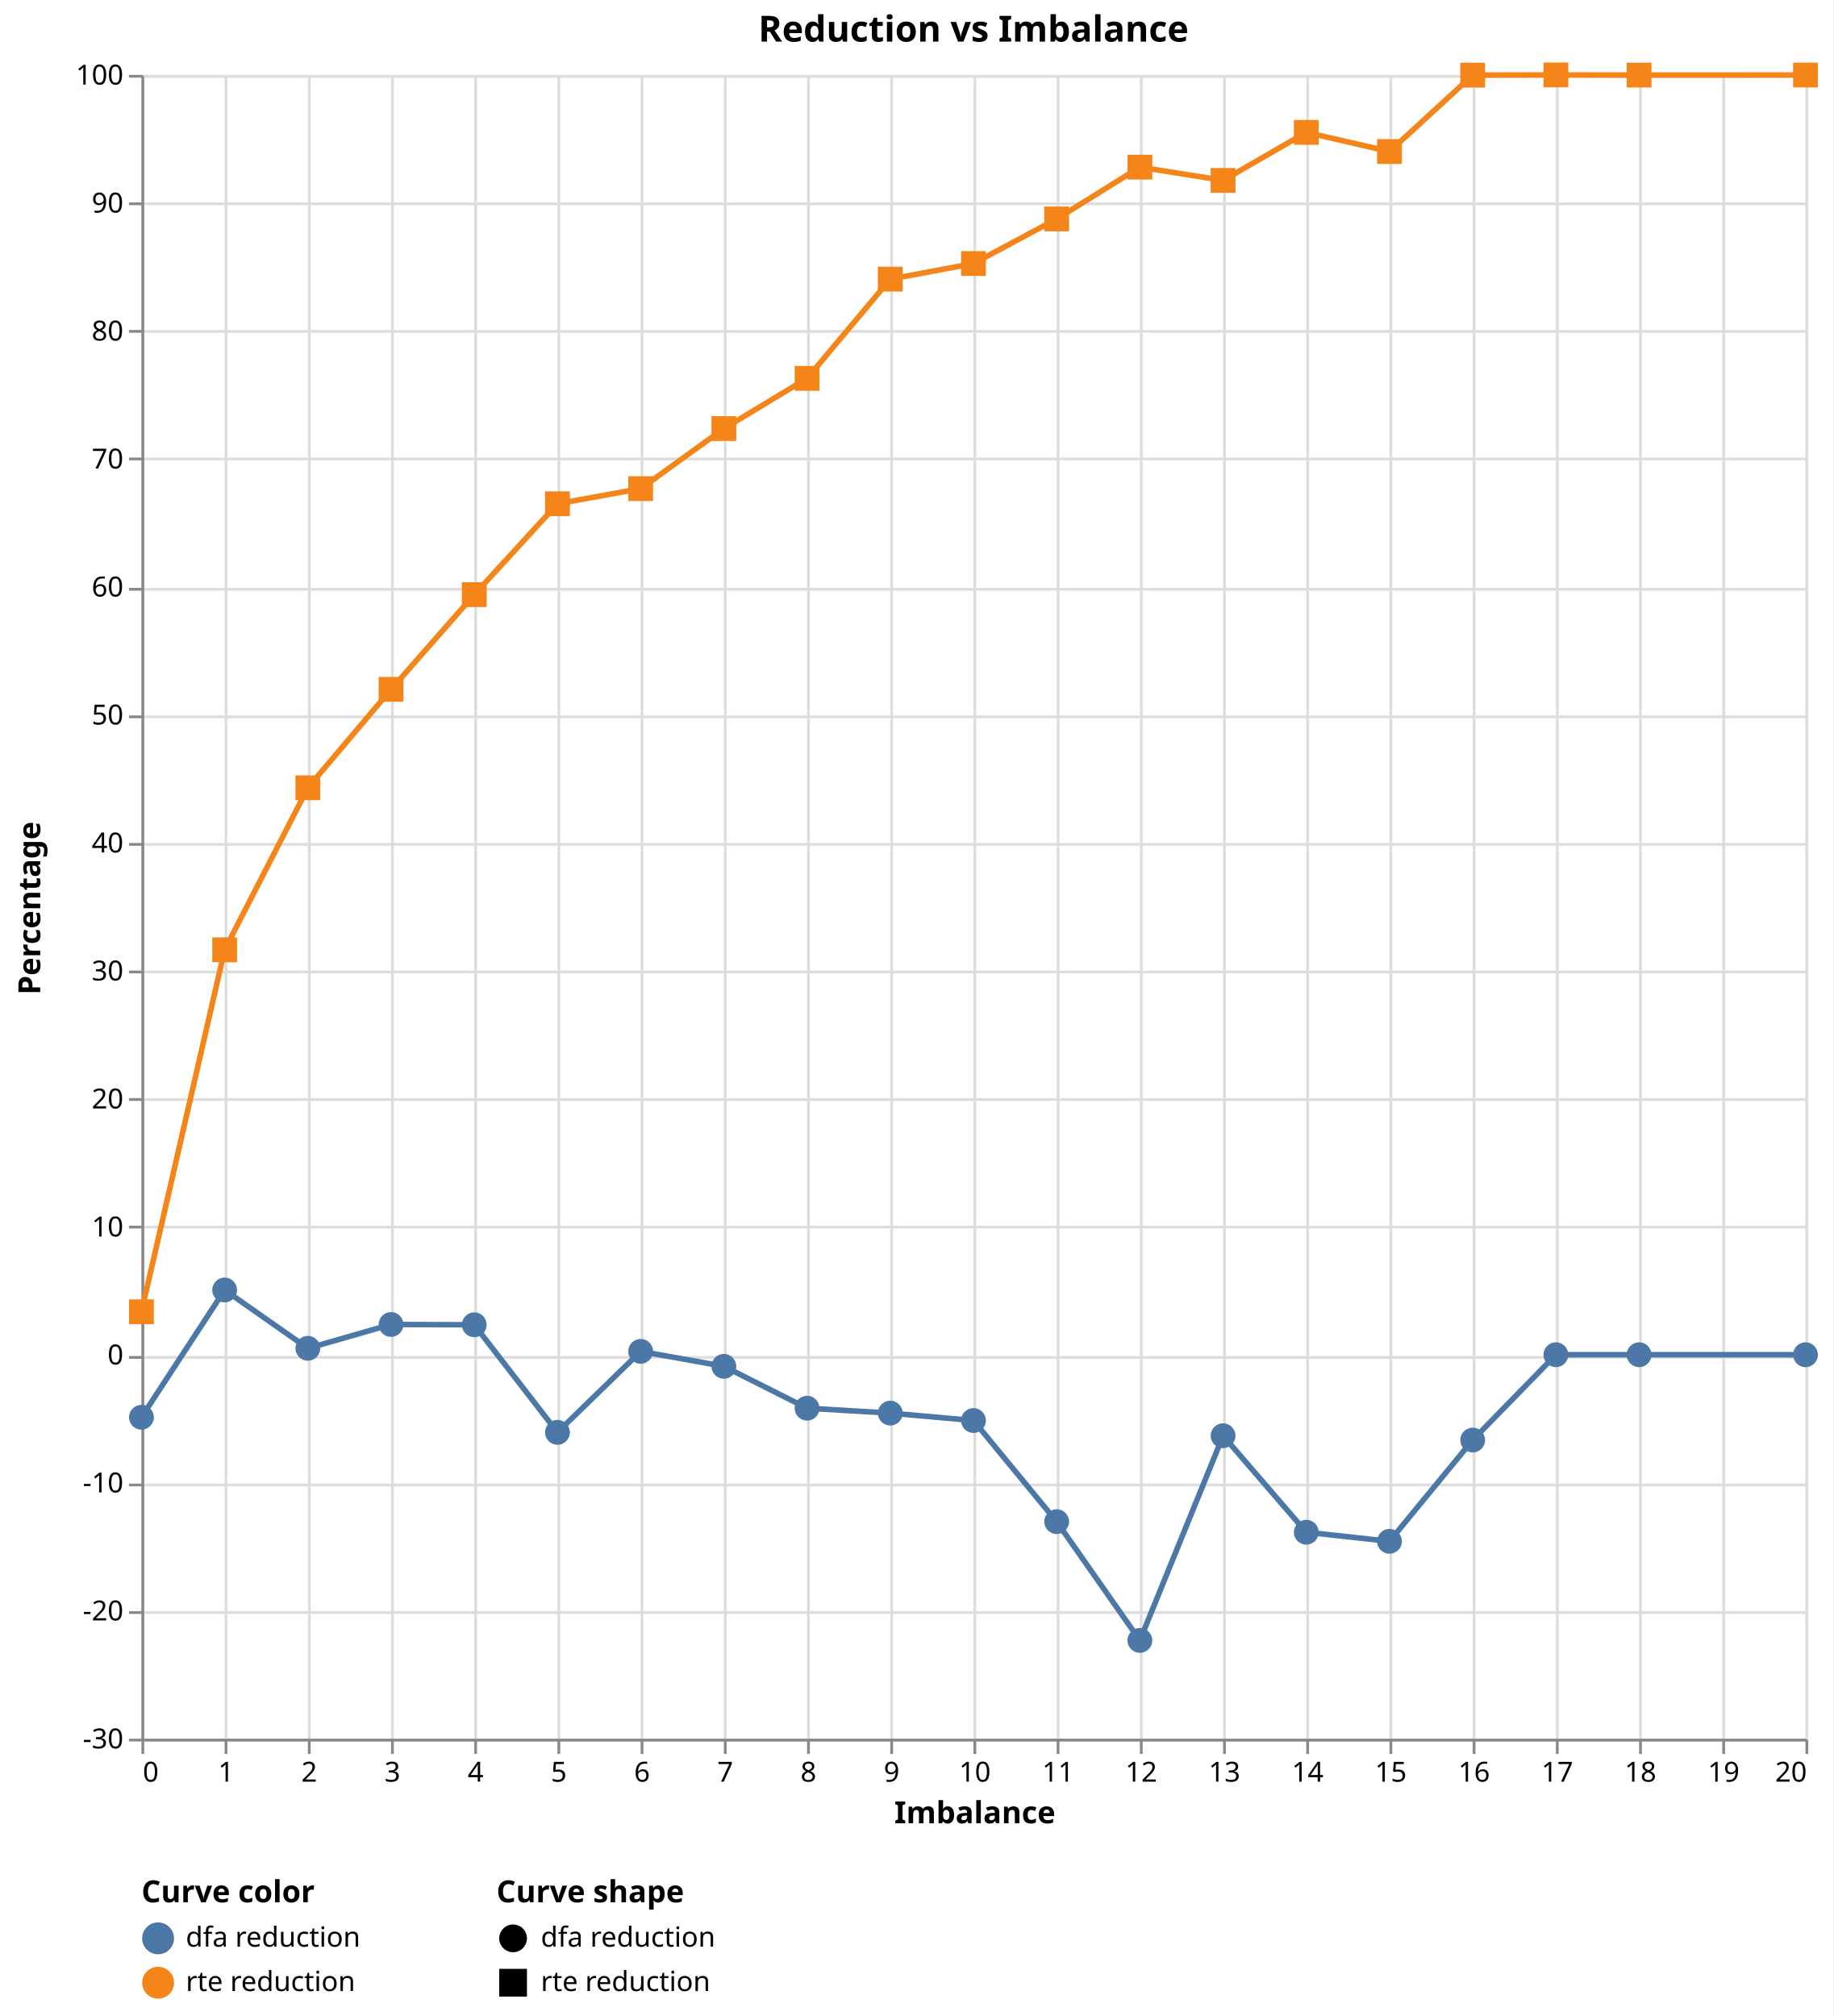
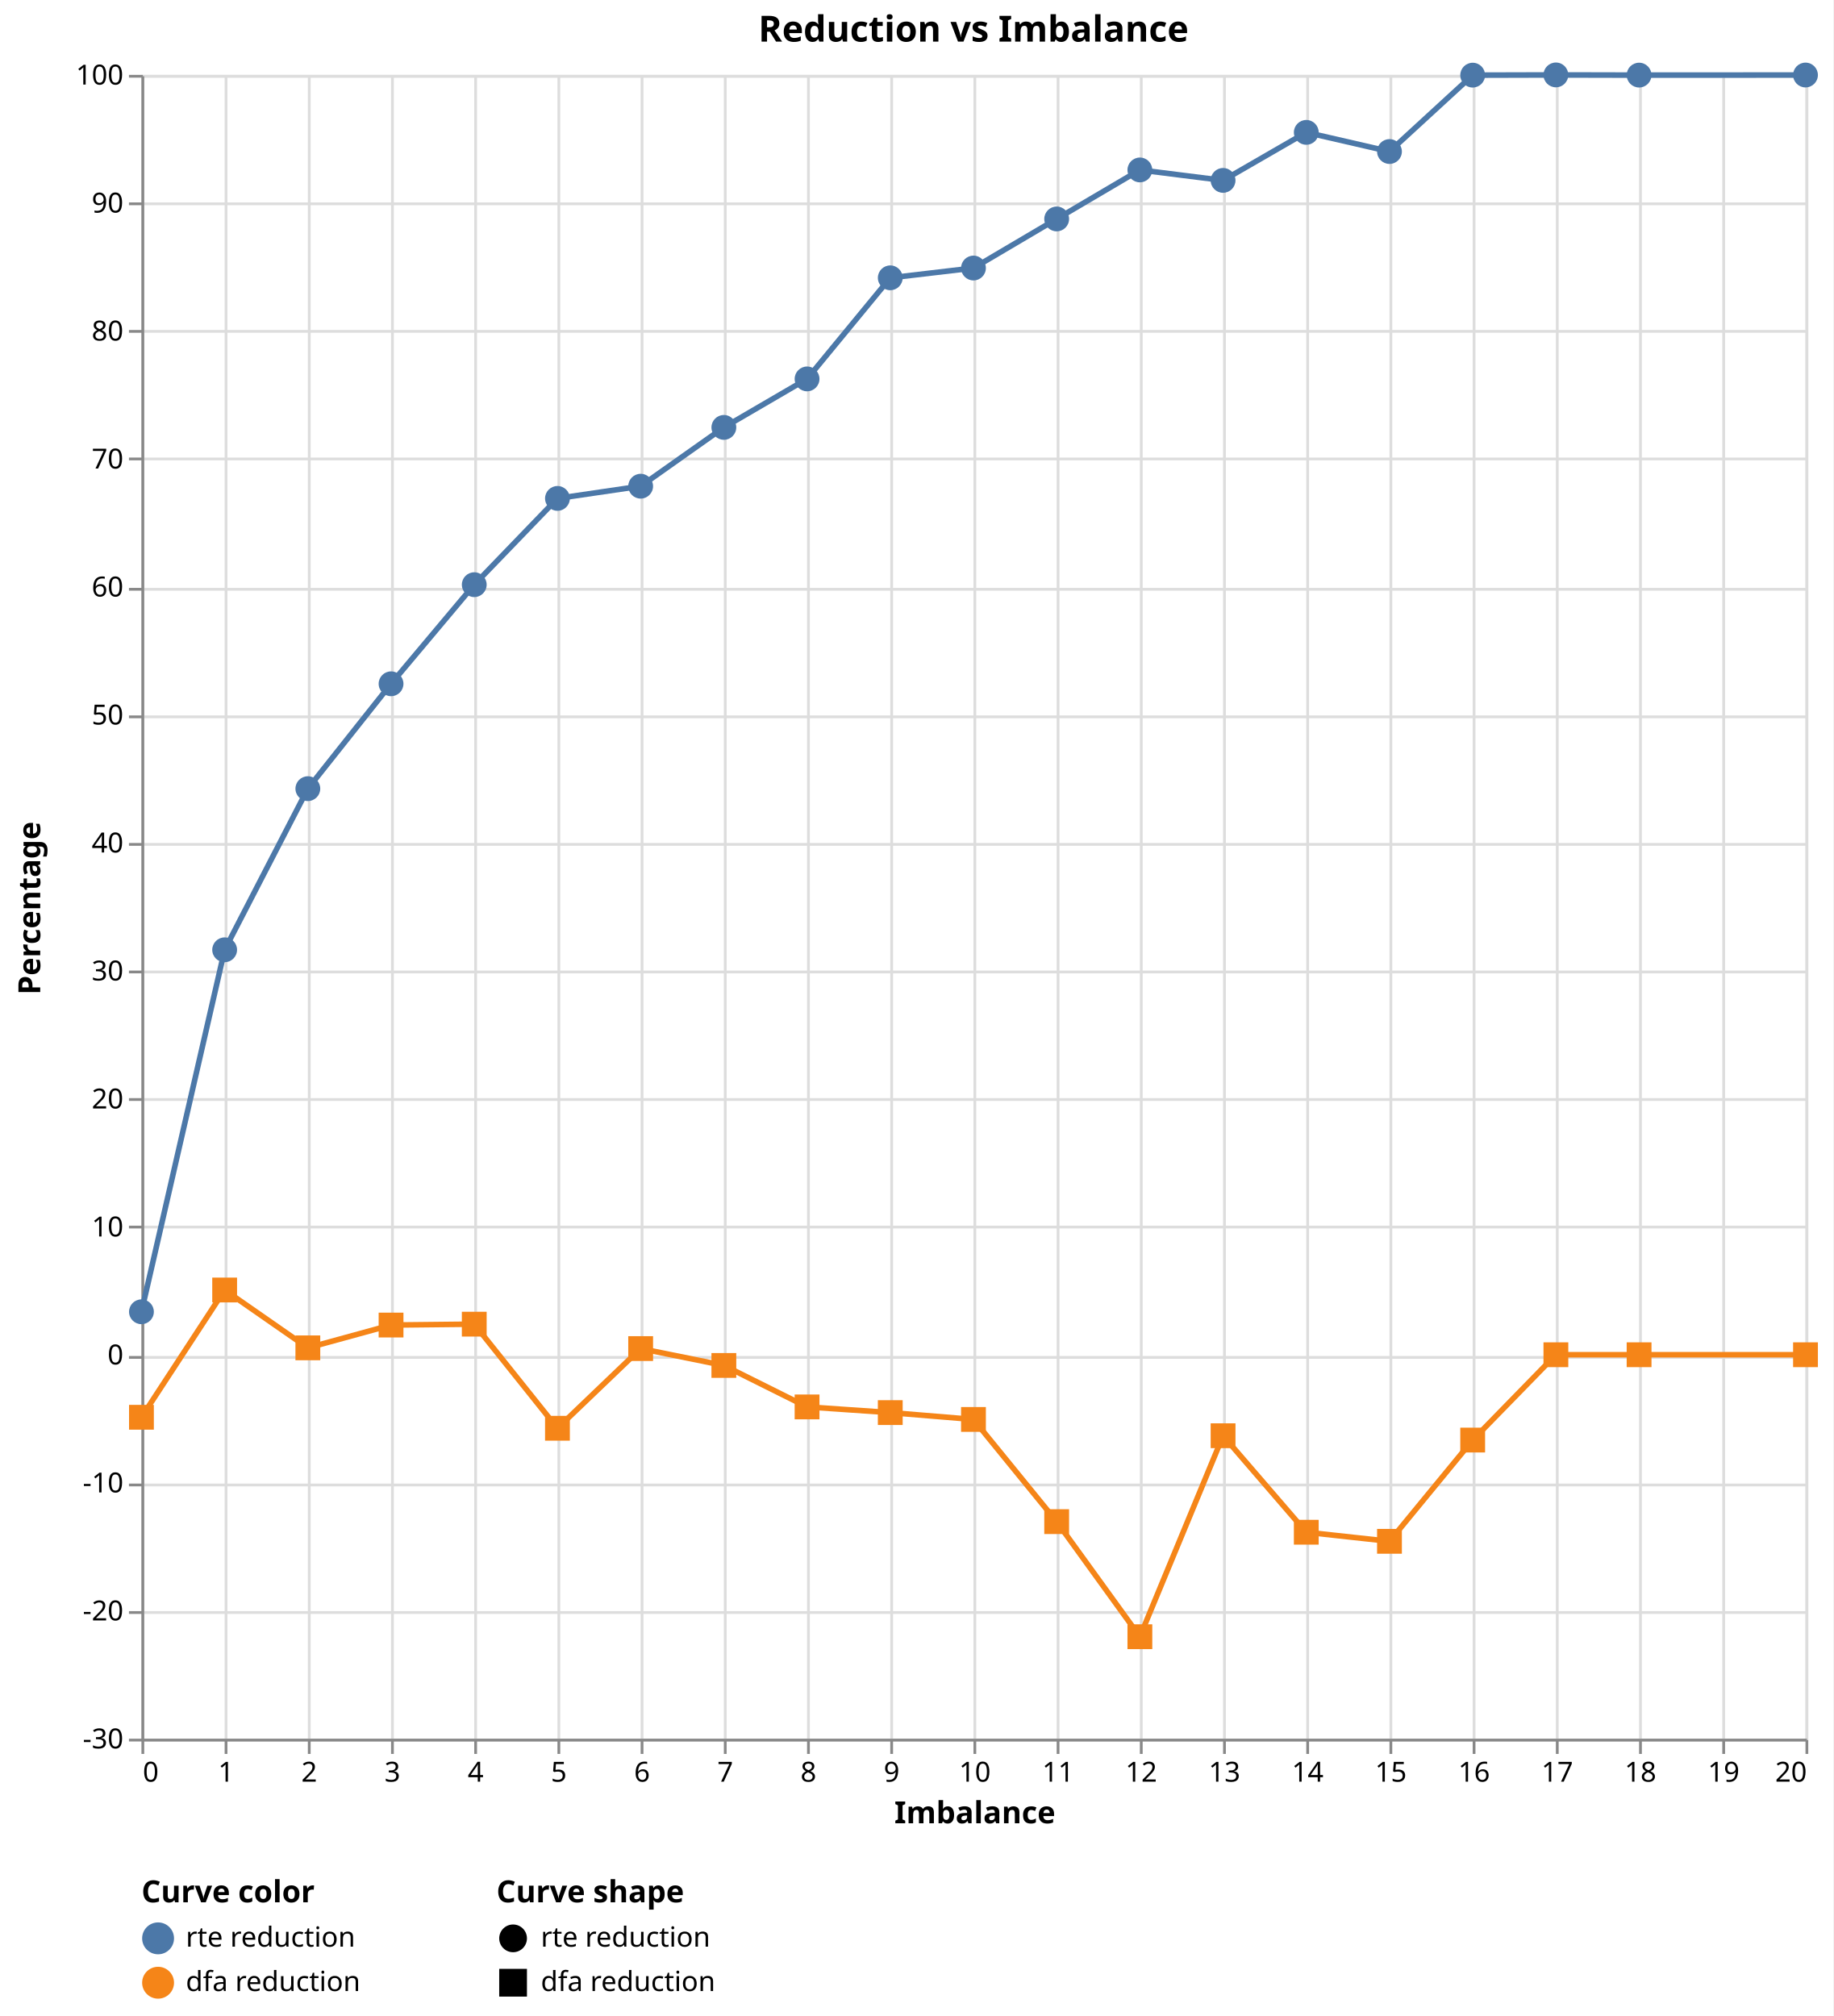
<svg xmlns="http://www.w3.org/2000/svg" class="marks" width="661" height="727" viewBox="0 0 661 727" version="1.1">
  <rect width="661" height="727" style="fill: white;" />
  <g transform="translate(51,27)">
    <g class="mark-group role-frame root">
      <g transform="translate(0,0)">
        <path class="background" d="M0.5,0.5h600v600h-600Z" style="fill: none; stroke: #ddd;" />
        <g>
          <g class="mark-group role-axis">
            <g transform="translate(0.5,600.5)">
              <path class="background" d="M0,0h0v0h0Z" style="pointer-events: none; fill: none;" />
              <g>
                <g class="mark-rule role-axis-grid" style="pointer-events: none;">
                  <line transform="translate(0,-600)" x2="0" y2="600" style="fill: none; stroke: #ddd; stroke-width: 1; opacity: 1;" />
                  <line transform="translate(30,-600)" x2="0" y2="600" style="fill: none; stroke: #ddd; stroke-width: 1; opacity: 1;" />
                  <line transform="translate(60,-600)" x2="0" y2="600" style="fill: none; stroke: #ddd; stroke-width: 1; opacity: 1;" />
                  <line transform="translate(90,-600)" x2="0" y2="600" style="fill: none; stroke: #ddd; stroke-width: 1; opacity: 1;" />
                  <line transform="translate(120,-600)" x2="0" y2="600" style="fill: none; stroke: #ddd; stroke-width: 1; opacity: 1;" />
                  <line transform="translate(150,-600)" x2="0" y2="600" style="fill: none; stroke: #ddd; stroke-width: 1; opacity: 1;" />
                  <line transform="translate(180,-600)" x2="0" y2="600" style="fill: none; stroke: #ddd; stroke-width: 1; opacity: 1;" />
                  <line transform="translate(210,-600)" x2="0" y2="600" style="fill: none; stroke: #ddd; stroke-width: 1; opacity: 1;" />
                  <line transform="translate(240,-600)" x2="0" y2="600" style="fill: none; stroke: #ddd; stroke-width: 1; opacity: 1;" />
                  <line transform="translate(270,-600)" x2="0" y2="600" style="fill: none; stroke: #ddd; stroke-width: 1; opacity: 1;" />
                  <line transform="translate(300,-600)" x2="0" y2="600" style="fill: none; stroke: #ddd; stroke-width: 1; opacity: 1;" />
                  <line transform="translate(330,-600)" x2="0" y2="600" style="fill: none; stroke: #ddd; stroke-width: 1; opacity: 1;" />
                  <line transform="translate(360,-600)" x2="0" y2="600" style="fill: none; stroke: #ddd; stroke-width: 1; opacity: 1;" />
                  <line transform="translate(390,-600)" x2="0" y2="600" style="fill: none; stroke: #ddd; stroke-width: 1; opacity: 1;" />
                  <line transform="translate(420,-600)" x2="0" y2="600" style="fill: none; stroke: #ddd; stroke-width: 1; opacity: 1;" />
                  <line transform="translate(450,-600)" x2="0" y2="600" style="fill: none; stroke: #ddd; stroke-width: 1; opacity: 1;" />
                  <line transform="translate(480,-600)" x2="0" y2="600" style="fill: none; stroke: #ddd; stroke-width: 1; opacity: 1;" />
                  <line transform="translate(510,-600)" x2="0" y2="600" style="fill: none; stroke: #ddd; stroke-width: 1; opacity: 1;" />
                  <line transform="translate(540,-600)" x2="0" y2="600" style="fill: none; stroke: #ddd; stroke-width: 1; opacity: 1;" />
                  <line transform="translate(570,-600)" x2="0" y2="600" style="fill: none; stroke: #ddd; stroke-width: 1; opacity: 1;" />
                  <line transform="translate(600,-600)" x2="0" y2="600" style="fill: none; stroke: #ddd; stroke-width: 1; opacity: 1;" />
                </g>
              </g>
              <path class="foreground" d="" style="pointer-events: none; display: none; fill: none;" />
            </g>
          </g>
          <g class="mark-group role-axis">
            <g transform="translate(0.5,0.5)">
              <path class="background" d="M0,0h0v0h0Z" style="pointer-events: none; fill: none;" />
              <g>
                <g class="mark-rule role-axis-grid" style="pointer-events: none;">
                  <line transform="translate(0,600)" x2="600" y2="0" style="fill: none; stroke: #ddd; stroke-width: 1; opacity: 1;" />
                  <line transform="translate(0,554)" x2="600" y2="0" style="fill: none; stroke: #ddd; stroke-width: 1; opacity: 1;" />
                  <line transform="translate(0,508)" x2="600" y2="0" style="fill: none; stroke: #ddd; stroke-width: 1; opacity: 1;" />
                  <line transform="translate(0,462)" x2="600" y2="0" style="fill: none; stroke: #ddd; stroke-width: 1; opacity: 1;" />
                  <line transform="translate(0,415)" x2="600" y2="0" style="fill: none; stroke: #ddd; stroke-width: 1; opacity: 1;" />
                  <line transform="translate(0,369)" x2="600" y2="0" style="fill: none; stroke: #ddd; stroke-width: 1; opacity: 1;" />
                  <line transform="translate(0,323)" x2="600" y2="0" style="fill: none; stroke: #ddd; stroke-width: 1; opacity: 1;" />
                  <line transform="translate(0,277)" x2="600" y2="0" style="fill: none; stroke: #ddd; stroke-width: 1; opacity: 1;" />
                  <line transform="translate(0,231)" x2="600" y2="0" style="fill: none; stroke: #ddd; stroke-width: 1; opacity: 1;" />
                  <line transform="translate(0,185)" x2="600" y2="0" style="fill: none; stroke: #ddd; stroke-width: 1; opacity: 1;" />
                  <line transform="translate(0,138)" x2="600" y2="0" style="fill: none; stroke: #ddd; stroke-width: 1; opacity: 1;" />
                  <line transform="translate(0,92)" x2="600" y2="0" style="fill: none; stroke: #ddd; stroke-width: 1; opacity: 1;" />
                  <line transform="translate(0,46)" x2="600" y2="0" style="fill: none; stroke: #ddd; stroke-width: 1; opacity: 1;" />
                  <line transform="translate(0,0)" x2="600" y2="0" style="fill: none; stroke: #ddd; stroke-width: 1; opacity: 1;" />
                </g>
              </g>
              <path class="foreground" d="" style="pointer-events: none; display: none; fill: none;" />
            </g>
          </g>
          <g class="mark-group role-axis">
            <g transform="translate(0.5,600.5)">
              <path class="background" d="M0,0h0v0h0Z" style="pointer-events: none; fill: none;" />
              <g>
                <g class="mark-rule role-axis-tick" style="pointer-events: none;">
                  <line transform="translate(0,0)" x2="0" y2="5" style="fill: none; stroke: #888; stroke-width: 1; opacity: 1;" />
                  <line transform="translate(30,0)" x2="0" y2="5" style="fill: none; stroke: #888; stroke-width: 1; opacity: 1;" />
                  <line transform="translate(60,0)" x2="0" y2="5" style="fill: none; stroke: #888; stroke-width: 1; opacity: 1;" />
                  <line transform="translate(90,0)" x2="0" y2="5" style="fill: none; stroke: #888; stroke-width: 1; opacity: 1;" />
                  <line transform="translate(120,0)" x2="0" y2="5" style="fill: none; stroke: #888; stroke-width: 1; opacity: 1;" />
                  <line transform="translate(150,0)" x2="0" y2="5" style="fill: none; stroke: #888; stroke-width: 1; opacity: 1;" />
                  <line transform="translate(180,0)" x2="0" y2="5" style="fill: none; stroke: #888; stroke-width: 1; opacity: 1;" />
                  <line transform="translate(210,0)" x2="0" y2="5" style="fill: none; stroke: #888; stroke-width: 1; opacity: 1;" />
                  <line transform="translate(240,0)" x2="0" y2="5" style="fill: none; stroke: #888; stroke-width: 1; opacity: 1;" />
                  <line transform="translate(270,0)" x2="0" y2="5" style="fill: none; stroke: #888; stroke-width: 1; opacity: 1;" />
                  <line transform="translate(300,0)" x2="0" y2="5" style="fill: none; stroke: #888; stroke-width: 1; opacity: 1;" />
                  <line transform="translate(330,0)" x2="0" y2="5" style="fill: none; stroke: #888; stroke-width: 1; opacity: 1;" />
                  <line transform="translate(360,0)" x2="0" y2="5" style="fill: none; stroke: #888; stroke-width: 1; opacity: 1;" />
                  <line transform="translate(390,0)" x2="0" y2="5" style="fill: none; stroke: #888; stroke-width: 1; opacity: 1;" />
                  <line transform="translate(420,0)" x2="0" y2="5" style="fill: none; stroke: #888; stroke-width: 1; opacity: 1;" />
                  <line transform="translate(450,0)" x2="0" y2="5" style="fill: none; stroke: #888; stroke-width: 1; opacity: 1;" />
                  <line transform="translate(480,0)" x2="0" y2="5" style="fill: none; stroke: #888; stroke-width: 1; opacity: 1;" />
                  <line transform="translate(510,0)" x2="0" y2="5" style="fill: none; stroke: #888; stroke-width: 1; opacity: 1;" />
                  <line transform="translate(540,0)" x2="0" y2="5" style="fill: none; stroke: #888; stroke-width: 1; opacity: 1;" />
                  <line transform="translate(570,0)" x2="0" y2="5" style="fill: none; stroke: #888; stroke-width: 1; opacity: 1;" />
                  <line transform="translate(600,0)" x2="0" y2="5" style="fill: none; stroke: #888; stroke-width: 1; opacity: 1;" />
                </g>
                <g class="mark-text role-axis-label" style="pointer-events: none;">
                  <text text-anchor="start" transform="translate(0,15)" style="font-family: sans-serif; font-size: 10px; fill: #000; opacity: 1;">0</text>
                  <text text-anchor="middle" transform="translate(30,15)" style="font-family: sans-serif; font-size: 10px; fill: #000; opacity: 1;">1</text>
                  <text text-anchor="middle" transform="translate(60,15)" style="font-family: sans-serif; font-size: 10px; fill: #000; opacity: 1;">2</text>
                  <text text-anchor="middle" transform="translate(90,15)" style="font-family: sans-serif; font-size: 10px; fill: #000; opacity: 1;">3</text>
                  <text text-anchor="middle" transform="translate(120,15)" style="font-family: sans-serif; font-size: 10px; fill: #000; opacity: 1;">4</text>
                  <text text-anchor="middle" transform="translate(150,15)" style="font-family: sans-serif; font-size: 10px; fill: #000; opacity: 1;">5</text>
                  <text text-anchor="middle" transform="translate(180,15)" style="font-family: sans-serif; font-size: 10px; fill: #000; opacity: 1;">6</text>
                  <text text-anchor="middle" transform="translate(210,15)" style="font-family: sans-serif; font-size: 10px; fill: #000; opacity: 1;">7</text>
                  <text text-anchor="middle" transform="translate(240,15)" style="font-family: sans-serif; font-size: 10px; fill: #000; opacity: 1;">8</text>
                  <text text-anchor="middle" transform="translate(270,15)" style="font-family: sans-serif; font-size: 10px; fill: #000; opacity: 1;">9</text>
                  <text text-anchor="middle" transform="translate(300,15)" style="font-family: sans-serif; font-size: 10px; fill: #000; opacity: 1;">10</text>
                  <text text-anchor="middle" transform="translate(330,15)" style="font-family: sans-serif; font-size: 10px; fill: #000; opacity: 1;">11</text>
                  <text text-anchor="middle" transform="translate(360,15)" style="font-family: sans-serif; font-size: 10px; fill: #000; opacity: 1;">12</text>
                  <text text-anchor="middle" transform="translate(390,15)" style="font-family: sans-serif; font-size: 10px; fill: #000; opacity: 1;">13</text>
                  <text text-anchor="middle" transform="translate(420,15)" style="font-family: sans-serif; font-size: 10px; fill: #000; opacity: 1;">14</text>
                  <text text-anchor="middle" transform="translate(450,15)" style="font-family: sans-serif; font-size: 10px; fill: #000; opacity: 1;">15</text>
                  <text text-anchor="middle" transform="translate(480,15)" style="font-family: sans-serif; font-size: 10px; fill: #000; opacity: 1;">16</text>
                  <text text-anchor="middle" transform="translate(510,15)" style="font-family: sans-serif; font-size: 10px; fill: #000; opacity: 1;">17</text>
                  <text text-anchor="middle" transform="translate(540,15)" style="font-family: sans-serif; font-size: 10px; fill: #000; opacity: 1;">18</text>
                  <text text-anchor="middle" transform="translate(570,15)" style="font-family: sans-serif; font-size: 10px; fill: #000; opacity: 1;">19</text>
                  <text text-anchor="end" transform="translate(600,15)" style="font-family: sans-serif; font-size: 10px; fill: #000; opacity: 1;">20</text>
                </g>
                <g class="mark-rule role-axis-domain" style="pointer-events: none;">
                  <line transform="translate(0,0)" x2="600" y2="0" style="fill: none; stroke: #888; stroke-width: 1; opacity: 1;" />
                </g>
                <g class="mark-text role-axis-title" style="pointer-events: none;">
                  <text text-anchor="middle" transform="translate(300,30)" style="font-family: sans-serif; font-size: 11px; font-weight: bold; fill: #000; opacity: 1;">Imbalance</text>
                </g>
              </g>
              <path class="foreground" d="" style="pointer-events: none; display: none; fill: none;" />
            </g>
          </g>
          <g class="mark-group role-axis">
            <g transform="translate(0.5,0.5)">
              <path class="background" d="M0,0h0v0h0Z" style="pointer-events: none; fill: none;" />
              <g>
                <g class="mark-rule role-axis-tick" style="pointer-events: none;">
                  <line transform="translate(0,600)" x2="-5" y2="0" style="fill: none; stroke: #888; stroke-width: 1; opacity: 1;" />
                  <line transform="translate(0,554)" x2="-5" y2="0" style="fill: none; stroke: #888; stroke-width: 1; opacity: 1;" />
                  <line transform="translate(0,508)" x2="-5" y2="0" style="fill: none; stroke: #888; stroke-width: 1; opacity: 1;" />
                  <line transform="translate(0,462)" x2="-5" y2="0" style="fill: none; stroke: #888; stroke-width: 1; opacity: 1;" />
                  <line transform="translate(0,415)" x2="-5" y2="0" style="fill: none; stroke: #888; stroke-width: 1; opacity: 1;" />
                  <line transform="translate(0,369)" x2="-5" y2="0" style="fill: none; stroke: #888; stroke-width: 1; opacity: 1;" />
                  <line transform="translate(0,323)" x2="-5" y2="0" style="fill: none; stroke: #888; stroke-width: 1; opacity: 1;" />
                  <line transform="translate(0,277)" x2="-5" y2="0" style="fill: none; stroke: #888; stroke-width: 1; opacity: 1;" />
                  <line transform="translate(0,231)" x2="-5" y2="0" style="fill: none; stroke: #888; stroke-width: 1; opacity: 1;" />
                  <line transform="translate(0,185)" x2="-5" y2="0" style="fill: none; stroke: #888; stroke-width: 1; opacity: 1;" />
                  <line transform="translate(0,138)" x2="-5" y2="0" style="fill: none; stroke: #888; stroke-width: 1; opacity: 1;" />
                  <line transform="translate(0,92)" x2="-5" y2="0" style="fill: none; stroke: #888; stroke-width: 1; opacity: 1;" />
                  <line transform="translate(0,46)" x2="-5" y2="0" style="fill: none; stroke: #888; stroke-width: 1; opacity: 1;" />
                  <line transform="translate(0,0)" x2="-5" y2="0" style="fill: none; stroke: #888; stroke-width: 1; opacity: 1;" />
                </g>
                <g class="mark-text role-axis-label" style="pointer-events: none;">
                  <text text-anchor="end" transform="translate(-7,603)" style="font-family: sans-serif; font-size: 10px; fill: #000; opacity: 1;">-30</text>
                  <text text-anchor="end" transform="translate(-7,556.8462)" style="font-family: sans-serif; font-size: 10px; fill: #000; opacity: 1;">-20</text>
                  <text text-anchor="end" transform="translate(-7,510.6923)" style="font-family: sans-serif; font-size: 10px; fill: #000; opacity: 1;">-10</text>
                  <text text-anchor="end" transform="translate(-7,464.5385)" style="font-family: sans-serif; font-size: 10px; fill: #000; opacity: 1;">0</text>
                  <text text-anchor="end" transform="translate(-7,418.3846)" style="font-family: sans-serif; font-size: 10px; fill: #000; opacity: 1;">10</text>
                  <text text-anchor="end" transform="translate(-7,372.2308)" style="font-family: sans-serif; font-size: 10px; fill: #000; opacity: 1;">20</text>
                  <text text-anchor="end" transform="translate(-7,326.0769)" style="font-family: sans-serif; font-size: 10px; fill: #000; opacity: 1;">30</text>
                  <text text-anchor="end" transform="translate(-7,279.9231)" style="font-family: sans-serif; font-size: 10px; fill: #000; opacity: 1;">40</text>
                  <text text-anchor="end" transform="translate(-7,233.7692)" style="font-family: sans-serif; font-size: 10px; fill: #000; opacity: 1;">50</text>
                  <text text-anchor="end" transform="translate(-7,187.6154)" style="font-family: sans-serif; font-size: 10px; fill: #000; opacity: 1;">60</text>
                  <text text-anchor="end" transform="translate(-7,141.4615)" style="font-family: sans-serif; font-size: 10px; fill: #000; opacity: 1;">70</text>
                  <text text-anchor="end" transform="translate(-7,95.30769)" style="font-family: sans-serif; font-size: 10px; fill: #000; opacity: 1;">80</text>
                  <text text-anchor="end" transform="translate(-7,49.15385)" style="font-family: sans-serif; font-size: 10px; fill: #000; opacity: 1;">90</text>
                  <text text-anchor="end" transform="translate(-7,3)" style="font-family: sans-serif; font-size: 10px; fill: #000; opacity: 1;">100</text>
                </g>
                <g class="mark-rule role-axis-domain" style="pointer-events: none;">
                  <line transform="translate(0,600)" x2="0" y2="-600" style="fill: none; stroke: #888; stroke-width: 1; opacity: 1;" />
                </g>
                <g class="mark-text role-axis-title" style="pointer-events: none;">
                  <text text-anchor="middle" transform="translate(-35,300) rotate(-90) translate(0,-2)" style="font-family: sans-serif; font-size: 11px; font-weight: bold; fill: #000; opacity: 1;">Percentage</text>
                </g>
              </g>
              <path class="foreground" d="" style="pointer-events: none; display: none; fill: none;" />
            </g>
          </g>
          <g class="mark-group role-scope layer_0_pathgroup">
            <g transform="translate(0,0)">
              <path class="background" d="M0,0h600v600h-600Z" style="fill: none;" />
              <g>
                <g class="mark-line role-mark layer_0_marks">
-                   <path d="M0,446.048L30,315.512L60,257.088L90,221.588L120,187.439L150,154.679L180,149.203L210,127.545L240,109.447L270,73.659L300,68.037L330,51.953L360,33.274L390,38.055L420,20.736L450,27.643L480,0.097L510,0.017L540,0.084L600,0.054" style="fill: none; stroke: #f58518; stroke-width: 2;" />
+                   <path d="M0,446.048L30,315.512L60,257.401L90,219.584L120,183.845L150,152.733L180,148.332L210,127.126L240,109.639L270,73.185L300,69.657L330,51.953L360,34.281L390,38.055L420,20.736L450,27.643L480,0.097L510,0.017L540,0.084L600,0.054" style="fill: none; stroke: #4c78a8; stroke-width: 2;" />
                </g>
              </g>
              <path class="foreground" d="" style="display: none; fill: none;" />
            </g>
            <g transform="translate(0,0)">
              <path class="background" d="M0,0h600v600h-600Z" style="fill: none;" />
              <g>
                <g class="mark-line role-mark layer_0_marks">
-                   <path d="M0,484.089L30,438.194L60,459.218L90,450.625L120,450.739L150,489.525L180,460.324L210,465.72L240,480.812L270,482.591L300,485.262L330,521.722L360,564.562L390,490.747L420,525.546L450,528.822L480,492.308L510,461.538L540,461.538L600,461.538" style="fill: none; stroke: #4c78a8; stroke-width: 2;" />
+                   <path d="M0,484.089L30,438.194L60,459.054L90,450.832L120,450.514L150,488.055L180,459.318L210,465.403L240,480.355L270,482.406L300,484.873L330,521.722L360,563.224L390,490.747L420,525.546L450,528.822L480,492.308L510,461.538L540,461.538L600,461.538" style="fill: none; stroke: #f58518; stroke-width: 2;" />
                </g>
              </g>
              <path class="foreground" d="" style="display: none; fill: none;" />
            </g>
          </g>
          <g class="mark-symbol role-mark layer_1_marks">
-             <path transform="translate(0,446.048)" d="M-4.472,-4.472h8.944v8.944h-8.944Z" style="fill: #f58518; stroke-width: 2; opacity: 1;" />
-             <path transform="translate(30,315.5123)" d="M-4.472,-4.472h8.944v8.944h-8.944Z" style="fill: #f58518; stroke-width: 2; opacity: 1;" />
-             <path transform="translate(60,257.0877)" d="M-4.472,-4.472h8.944v8.944h-8.944Z" style="fill: #f58518; stroke-width: 2; opacity: 1;" />
-             <path transform="translate(90,221.5878)" d="M-4.472,-4.472h8.944v8.944h-8.944Z" style="fill: #f58518; stroke-width: 2; opacity: 1;" />
-             <path transform="translate(120,187.4394)" d="M-4.472,-4.472h8.944v8.944h-8.944Z" style="fill: #f58518; stroke-width: 2; opacity: 1;" />
-             <path transform="translate(150,154.679)" d="M-4.472,-4.472h8.944v8.944h-8.944Z" style="fill: #f58518; stroke-width: 2; opacity: 1;" />
-             <path transform="translate(180,149.2034)" d="M-4.472,-4.472h8.944v8.944h-8.944Z" style="fill: #f58518; stroke-width: 2; opacity: 1;" />
-             <path transform="translate(210,127.545)" d="M-4.472,-4.472h8.944v8.944h-8.944Z" style="fill: #f58518; stroke-width: 2; opacity: 1;" />
-             <path transform="translate(240,109.4474)" d="M-4.472,-4.472h8.944v8.944h-8.944Z" style="fill: #f58518; stroke-width: 2; opacity: 1;" />
-             <path transform="translate(270,73.65868)" d="M-4.472,-4.472h8.944v8.944h-8.944Z" style="fill: #f58518; stroke-width: 2; opacity: 1;" />
-             <path transform="translate(300,68.03672)" d="M-4.472,-4.472h8.944v8.944h-8.944Z" style="fill: #f58518; stroke-width: 2; opacity: 1;" />
-             <path transform="translate(330,51.95286)" d="M-4.472,-4.472h8.944v8.944h-8.944Z" style="fill: #f58518; stroke-width: 2; opacity: 1;" />
-             <path transform="translate(360,33.27432)" d="M-4.472,-4.472h8.944v8.944h-8.944Z" style="fill: #f58518; stroke-width: 2; opacity: 1;" />
-             <path transform="translate(390,38.05472)" d="M-4.472,-4.472h8.944v8.944h-8.944Z" style="fill: #f58518; stroke-width: 2; opacity: 1;" />
-             <path transform="translate(420,20.7356)" d="M-4.472,-4.472h8.944v8.944h-8.944Z" style="fill: #f58518; stroke-width: 2; opacity: 1;" />
-             <path transform="translate(450,27.6429)" d="M-4.472,-4.472h8.944v8.944h-8.944Z" style="fill: #f58518; stroke-width: 2; opacity: 1;" />
-             <path transform="translate(480,0.09729231)" d="M-4.472,-4.472h8.944v8.944h-8.944Z" style="fill: #f58518; stroke-width: 2; opacity: 1;" />
-             <path transform="translate(510,0.01655077)" d="M-4.472,-4.472h8.944v8.944h-8.944Z" style="fill: #f58518; stroke-width: 2; opacity: 1;" />
-             <path transform="translate(540,0.08395385)" d="M-4.472,-4.472h8.944v8.944h-8.944Z" style="fill: #f58518; stroke-width: 2; opacity: 1;" />
-             <path transform="translate(600,0.05372308)" d="M-4.472,-4.472h8.944v8.944h-8.944Z" style="fill: #f58518; stroke-width: 2; opacity: 1;" />
-             <path transform="translate(0,484.089)" d="M4.472,0A4.472,4.472,0,1,1,-4.472,0A4.472,4.472,0,1,1,4.472,0" style="fill: #4c78a8; stroke-width: 2; opacity: 1;" />
-             <path transform="translate(30,438.1935)" d="M4.472,0A4.472,4.472,0,1,1,-4.472,0A4.472,4.472,0,1,1,4.472,0" style="fill: #4c78a8; stroke-width: 2; opacity: 1;" />
-             <path transform="translate(60,459.2177)" d="M4.472,0A4.472,4.472,0,1,1,-4.472,0A4.472,4.472,0,1,1,4.472,0" style="fill: #4c78a8; stroke-width: 2; opacity: 1;" />
-             <path transform="translate(90,450.6246)" d="M4.472,0A4.472,4.472,0,1,1,-4.472,0A4.472,4.472,0,1,1,4.472,0" style="fill: #4c78a8; stroke-width: 2; opacity: 1;" />
-             <path transform="translate(120,450.7393)" d="M4.472,0A4.472,4.472,0,1,1,-4.472,0A4.472,4.472,0,1,1,4.472,0" style="fill: #4c78a8; stroke-width: 2; opacity: 1;" />
-             <path transform="translate(150,489.5246)" d="M4.472,0A4.472,4.472,0,1,1,-4.472,0A4.472,4.472,0,1,1,4.472,0" style="fill: #4c78a8; stroke-width: 2; opacity: 1;" />
-             <path transform="translate(180,460.3243)" d="M4.472,0A4.472,4.472,0,1,1,-4.472,0A4.472,4.472,0,1,1,4.472,0" style="fill: #4c78a8; stroke-width: 2; opacity: 1;" />
-             <path transform="translate(210,465.7202)" d="M4.472,0A4.472,4.472,0,1,1,-4.472,0A4.472,4.472,0,1,1,4.472,0" style="fill: #4c78a8; stroke-width: 2; opacity: 1;" />
-             <path transform="translate(240,480.8116)" d="M4.472,0A4.472,4.472,0,1,1,-4.472,0A4.472,4.472,0,1,1,4.472,0" style="fill: #4c78a8; stroke-width: 2; opacity: 1;" />
-             <path transform="translate(270,482.5912)" d="M4.472,0A4.472,4.472,0,1,1,-4.472,0A4.472,4.472,0,1,1,4.472,0" style="fill: #4c78a8; stroke-width: 2; opacity: 1;" />
-             <path transform="translate(300,485.2621)" d="M4.472,0A4.472,4.472,0,1,1,-4.472,0A4.472,4.472,0,1,1,4.472,0" style="fill: #4c78a8; stroke-width: 2; opacity: 1;" />
-             <path transform="translate(330,521.7217)" d="M4.472,0A4.472,4.472,0,1,1,-4.472,0A4.472,4.472,0,1,1,4.472,0" style="fill: #4c78a8; stroke-width: 2; opacity: 1;" />
-             <path transform="translate(360,564.5618)" d="M4.472,0A4.472,4.472,0,1,1,-4.472,0A4.472,4.472,0,1,1,4.472,0" style="fill: #4c78a8; stroke-width: 2; opacity: 1;" />
-             <path transform="translate(390,490.7469)" d="M4.472,0A4.472,4.472,0,1,1,-4.472,0A4.472,4.472,0,1,1,4.472,0" style="fill: #4c78a8; stroke-width: 2; opacity: 1;" />
-             <path transform="translate(420,525.5465)" d="M4.472,0A4.472,4.472,0,1,1,-4.472,0A4.472,4.472,0,1,1,4.472,0" style="fill: #4c78a8; stroke-width: 2; opacity: 1;" />
-             <path transform="translate(450,528.8216)" d="M4.472,0A4.472,4.472,0,1,1,-4.472,0A4.472,4.472,0,1,1,4.472,0" style="fill: #4c78a8; stroke-width: 2; opacity: 1;" />
-             <path transform="translate(480,492.3077)" d="M4.472,0A4.472,4.472,0,1,1,-4.472,0A4.472,4.472,0,1,1,4.472,0" style="fill: #4c78a8; stroke-width: 2; opacity: 1;" />
-             <path transform="translate(510,461.5385)" d="M4.472,0A4.472,4.472,0,1,1,-4.472,0A4.472,4.472,0,1,1,4.472,0" style="fill: #4c78a8; stroke-width: 2; opacity: 1;" />
-             <path transform="translate(540,461.5385)" d="M4.472,0A4.472,4.472,0,1,1,-4.472,0A4.472,4.472,0,1,1,4.472,0" style="fill: #4c78a8; stroke-width: 2; opacity: 1;" />
-             <path transform="translate(600,461.5385)" d="M4.472,0A4.472,4.472,0,1,1,-4.472,0A4.472,4.472,0,1,1,4.472,0" style="fill: #4c78a8; stroke-width: 2; opacity: 1;" />
+             <path transform="translate(0,446.048)" d="M4.472,0A4.472,4.472,0,1,1,-4.472,0A4.472,4.472,0,1,1,4.472,0" style="fill: #4c78a8; stroke-width: 2; opacity: 1;" />
+             <path transform="translate(30,315.5123)" d="M4.472,0A4.472,4.472,0,1,1,-4.472,0A4.472,4.472,0,1,1,4.472,0" style="fill: #4c78a8; stroke-width: 2; opacity: 1;" />
+             <path transform="translate(60,257.4009)" d="M4.472,0A4.472,4.472,0,1,1,-4.472,0A4.472,4.472,0,1,1,4.472,0" style="fill: #4c78a8; stroke-width: 2; opacity: 1;" />
+             <path transform="translate(90,219.5841)" d="M4.472,0A4.472,4.472,0,1,1,-4.472,0A4.472,4.472,0,1,1,4.472,0" style="fill: #4c78a8; stroke-width: 2; opacity: 1;" />
+             <path transform="translate(120,183.8448)" d="M4.472,0A4.472,4.472,0,1,1,-4.472,0A4.472,4.472,0,1,1,4.472,0" style="fill: #4c78a8; stroke-width: 2; opacity: 1;" />
+             <path transform="translate(150,152.7329)" d="M4.472,0A4.472,4.472,0,1,1,-4.472,0A4.472,4.472,0,1,1,4.472,0" style="fill: #4c78a8; stroke-width: 2; opacity: 1;" />
+             <path transform="translate(180,148.3318)" d="M4.472,0A4.472,4.472,0,1,1,-4.472,0A4.472,4.472,0,1,1,4.472,0" style="fill: #4c78a8; stroke-width: 2; opacity: 1;" />
+             <path transform="translate(210,127.1265)" d="M4.472,0A4.472,4.472,0,1,1,-4.472,0A4.472,4.472,0,1,1,4.472,0" style="fill: #4c78a8; stroke-width: 2; opacity: 1;" />
+             <path transform="translate(240,109.6395)" d="M4.472,0A4.472,4.472,0,1,1,-4.472,0A4.472,4.472,0,1,1,4.472,0" style="fill: #4c78a8; stroke-width: 2; opacity: 1;" />
+             <path transform="translate(270,73.18472)" d="M4.472,0A4.472,4.472,0,1,1,-4.472,0A4.472,4.472,0,1,1,4.472,0" style="fill: #4c78a8; stroke-width: 2; opacity: 1;" />
+             <path transform="translate(300,69.65695)" d="M4.472,0A4.472,4.472,0,1,1,-4.472,0A4.472,4.472,0,1,1,4.472,0" style="fill: #4c78a8; stroke-width: 2; opacity: 1;" />
+             <path transform="translate(330,51.95286)" d="M4.472,0A4.472,4.472,0,1,1,-4.472,0A4.472,4.472,0,1,1,4.472,0" style="fill: #4c78a8; stroke-width: 2; opacity: 1;" />
+             <path transform="translate(360,34.28072)" d="M4.472,0A4.472,4.472,0,1,1,-4.472,0A4.472,4.472,0,1,1,4.472,0" style="fill: #4c78a8; stroke-width: 2; opacity: 1;" />
+             <path transform="translate(390,38.05472)" d="M4.472,0A4.472,4.472,0,1,1,-4.472,0A4.472,4.472,0,1,1,4.472,0" style="fill: #4c78a8; stroke-width: 2; opacity: 1;" />
+             <path transform="translate(420,20.7356)" d="M4.472,0A4.472,4.472,0,1,1,-4.472,0A4.472,4.472,0,1,1,4.472,0" style="fill: #4c78a8; stroke-width: 2; opacity: 1;" />
+             <path transform="translate(450,27.6429)" d="M4.472,0A4.472,4.472,0,1,1,-4.472,0A4.472,4.472,0,1,1,4.472,0" style="fill: #4c78a8; stroke-width: 2; opacity: 1;" />
+             <path transform="translate(480,0.09729231)" d="M4.472,0A4.472,4.472,0,1,1,-4.472,0A4.472,4.472,0,1,1,4.472,0" style="fill: #4c78a8; stroke-width: 2; opacity: 1;" />
+             <path transform="translate(510,0.01655077)" d="M4.472,0A4.472,4.472,0,1,1,-4.472,0A4.472,4.472,0,1,1,4.472,0" style="fill: #4c78a8; stroke-width: 2; opacity: 1;" />
+             <path transform="translate(540,0.08395385)" d="M4.472,0A4.472,4.472,0,1,1,-4.472,0A4.472,4.472,0,1,1,4.472,0" style="fill: #4c78a8; stroke-width: 2; opacity: 1;" />
+             <path transform="translate(600,0.05372308)" d="M4.472,0A4.472,4.472,0,1,1,-4.472,0A4.472,4.472,0,1,1,4.472,0" style="fill: #4c78a8; stroke-width: 2; opacity: 1;" />
+             <path transform="translate(0,484.089)" d="M-4.472,-4.472h8.944v8.944h-8.944Z" style="fill: #f58518; stroke-width: 2; opacity: 1;" />
+             <path transform="translate(30,438.1935)" d="M-4.472,-4.472h8.944v8.944h-8.944Z" style="fill: #f58518; stroke-width: 2; opacity: 1;" />
+             <path transform="translate(60,459.0537)" d="M-4.472,-4.472h8.944v8.944h-8.944Z" style="fill: #f58518; stroke-width: 2; opacity: 1;" />
+             <path transform="translate(90,450.8322)" d="M-4.472,-4.472h8.944v8.944h-8.944Z" style="fill: #f58518; stroke-width: 2; opacity: 1;" />
+             <path transform="translate(120,450.5138)" d="M-4.472,-4.472h8.944v8.944h-8.944Z" style="fill: #f58518; stroke-width: 2; opacity: 1;" />
+             <path transform="translate(150,488.0553)" d="M-4.472,-4.472h8.944v8.944h-8.944Z" style="fill: #f58518; stroke-width: 2; opacity: 1;" />
+             <path transform="translate(180,459.3176)" d="M-4.472,-4.472h8.944v8.944h-8.944Z" style="fill: #f58518; stroke-width: 2; opacity: 1;" />
+             <path transform="translate(210,465.4028)" d="M-4.472,-4.472h8.944v8.944h-8.944Z" style="fill: #f58518; stroke-width: 2; opacity: 1;" />
+             <path transform="translate(240,480.3553)" d="M-4.472,-4.472h8.944v8.944h-8.944Z" style="fill: #f58518; stroke-width: 2; opacity: 1;" />
+             <path transform="translate(270,482.4057)" d="M-4.472,-4.472h8.944v8.944h-8.944Z" style="fill: #f58518; stroke-width: 2; opacity: 1;" />
+             <path transform="translate(300,484.8732)" d="M-4.472,-4.472h8.944v8.944h-8.944Z" style="fill: #f58518; stroke-width: 2; opacity: 1;" />
+             <path transform="translate(330,521.7217)" d="M-4.472,-4.472h8.944v8.944h-8.944Z" style="fill: #f58518; stroke-width: 2; opacity: 1;" />
+             <path transform="translate(360,563.2238)" d="M-4.472,-4.472h8.944v8.944h-8.944Z" style="fill: #f58518; stroke-width: 2; opacity: 1;" />
+             <path transform="translate(390,490.7469)" d="M-4.472,-4.472h8.944v8.944h-8.944Z" style="fill: #f58518; stroke-width: 2; opacity: 1;" />
+             <path transform="translate(420,525.5465)" d="M-4.472,-4.472h8.944v8.944h-8.944Z" style="fill: #f58518; stroke-width: 2; opacity: 1;" />
+             <path transform="translate(450,528.8216)" d="M-4.472,-4.472h8.944v8.944h-8.944Z" style="fill: #f58518; stroke-width: 2; opacity: 1;" />
+             <path transform="translate(480,492.3077)" d="M-4.472,-4.472h8.944v8.944h-8.944Z" style="fill: #f58518; stroke-width: 2; opacity: 1;" />
+             <path transform="translate(510,461.5385)" d="M-4.472,-4.472h8.944v8.944h-8.944Z" style="fill: #f58518; stroke-width: 2; opacity: 1;" />
+             <path transform="translate(540,461.5385)" d="M-4.472,-4.472h8.944v8.944h-8.944Z" style="fill: #f58518; stroke-width: 2; opacity: 1;" />
+             <path transform="translate(600,461.5385)" d="M-4.472,-4.472h8.944v8.944h-8.944Z" style="fill: #f58518; stroke-width: 2; opacity: 1;" />
          </g>
          <g class="mark-group role-legend">
            <g transform="translate(0,650)">
              <path class="background" d="M0,0h120v45h-120Z" style="pointer-events: none; fill: none;" />
              <g>
                <g class="mark-group role-legend-entry">
                  <g transform="translate(0,16)">
                    <path class="background" d="M0,0h0v0h0Z" style="pointer-events: none; fill: none;" />
                    <g>
                      <g class="mark-group role-scope">
                        <g transform="translate(0,0)">
                          <path class="background" d="M0,0h120v12.5h-120Z" style="pointer-events: none; fill: none; opacity: 1;" />
                          <g>
                            <g class="mark-symbol role-legend-symbol" style="pointer-events: none;">
                              <path transform="translate(6,6)" d="M5,0A5,5,0,1,1,-5,0A5,5,0,1,1,5,0" style="fill: #4c78a8; stroke: #4c78a8; stroke-width: 1.5; opacity: 1;" />
                            </g>
                            <g class="mark-text role-legend-label" style="pointer-events: none;">
-                               <text text-anchor="start" transform="translate(16,9)" style="font-family: sans-serif; font-size: 10px; fill: #000; opacity: 1;">dfa reduction</text>
+                               <text text-anchor="start" transform="translate(16,9)" style="font-family: sans-serif; font-size: 10px; fill: #000; opacity: 1;">rte reduction</text>
                            </g>
                          </g>
                          <path class="foreground" d="" style="pointer-events: none; display: none; fill: none;" />
                        </g>
                        <g transform="translate(0,16)">
                          <path class="background" d="M0,0h120v12.5h-120Z" style="pointer-events: none; fill: none; opacity: 1;" />
                          <g>
                            <g class="mark-symbol role-legend-symbol" style="pointer-events: none;">
                              <path transform="translate(6,6)" d="M5,0A5,5,0,1,1,-5,0A5,5,0,1,1,5,0" style="fill: #f58518; stroke: #f58518; stroke-width: 1.5; opacity: 1;" />
                            </g>
                            <g class="mark-text role-legend-label" style="pointer-events: none;">
-                               <text text-anchor="start" transform="translate(16,9)" style="font-family: sans-serif; font-size: 10px; fill: #000; opacity: 1;">rte reduction</text>
+                               <text text-anchor="start" transform="translate(16,9)" style="font-family: sans-serif; font-size: 10px; fill: #000; opacity: 1;">dfa reduction</text>
                            </g>
                          </g>
                          <path class="foreground" d="" style="pointer-events: none; display: none; fill: none;" />
                        </g>
                      </g>
                    </g>
                    <path class="foreground" d="" style="pointer-events: none; display: none; fill: none;" />
                  </g>
                </g>
                <g class="mark-text role-legend-title" style="pointer-events: none;">
                  <text text-anchor="start" transform="translate(0,9)" style="font-family: sans-serif; font-size: 11px; font-weight: bold; fill: #000; opacity: 1;">Curve color</text>
                </g>
              </g>
              <path class="foreground" d="" style="pointer-events: none; display: none; fill: none;" />
            </g>
          </g>
          <g class="mark-group role-legend">
            <g transform="translate(128,650)">
              <path class="background" d="M0,0h120v45h-120Z" style="pointer-events: none; fill: none;" />
              <g>
                <g class="mark-group role-legend-entry">
                  <g transform="translate(0,16)">
                    <path class="background" d="M0,0h0v0h0Z" style="pointer-events: none; fill: none;" />
                    <g>
                      <g class="mark-group role-scope">
                        <g transform="translate(0,0)">
                          <path class="background" d="M0,0h120v12.5h-120Z" style="pointer-events: none; fill: none; opacity: 1;" />
                          <g>
                            <g class="mark-symbol role-legend-symbol" style="pointer-events: none;">
                              <path transform="translate(6,6)" d="M5,0A5,5,0,1,1,-5,0A5,5,0,1,1,5,0" style="fill: black; fill-opacity: 1; stroke: none; stroke-width: 1.5; opacity: 1;" />
                            </g>
                            <g class="mark-text role-legend-label" style="pointer-events: none;">
-                               <text text-anchor="start" transform="translate(16,9)" style="font-family: sans-serif; font-size: 10px; fill: #000; opacity: 1;">dfa reduction</text>
+                               <text text-anchor="start" transform="translate(16,9)" style="font-family: sans-serif; font-size: 10px; fill: #000; opacity: 1;">rte reduction</text>
                            </g>
                          </g>
                          <path class="foreground" d="" style="pointer-events: none; display: none; fill: none;" />
                        </g>
                        <g transform="translate(0,16)">
                          <path class="background" d="M0,0h120v12.5h-120Z" style="pointer-events: none; fill: none; opacity: 1;" />
                          <g>
                            <g class="mark-symbol role-legend-symbol" style="pointer-events: none;">
                              <path transform="translate(6,6)" d="M-5,-5h10v10h-10Z" style="fill: black; fill-opacity: 1; stroke: none; stroke-width: 1.5; opacity: 1;" />
                            </g>
                            <g class="mark-text role-legend-label" style="pointer-events: none;">
-                               <text text-anchor="start" transform="translate(16,9)" style="font-family: sans-serif; font-size: 10px; fill: #000; opacity: 1;">rte reduction</text>
+                               <text text-anchor="start" transform="translate(16,9)" style="font-family: sans-serif; font-size: 10px; fill: #000; opacity: 1;">dfa reduction</text>
                            </g>
                          </g>
                          <path class="foreground" d="" style="pointer-events: none; display: none; fill: none;" />
                        </g>
                      </g>
                    </g>
                    <path class="foreground" d="" style="pointer-events: none; display: none; fill: none;" />
                  </g>
                </g>
                <g class="mark-text role-legend-title" style="pointer-events: none;">
                  <text text-anchor="start" transform="translate(0,9)" style="font-family: sans-serif; font-size: 11px; font-weight: bold; fill: #000; opacity: 1;">Curve shape</text>
                </g>
              </g>
              <path class="foreground" d="" style="pointer-events: none; display: none; fill: none;" />
            </g>
          </g>
          <g class="mark-group role-title">
            <g transform="translate(300,-22)">
              <path class="background" d="M0,0h0v0h0Z" style="pointer-events: none; fill: none;" />
              <g>
                <g class="mark-text role-title-text" style="pointer-events: none;">
                  <text text-anchor="middle" transform="translate(0,10)" style="font-family: sans-serif; font-size: 13px; font-weight: bold; fill: #000; opacity: 1;">Reduction vs Imbalance</text>
                </g>
              </g>
              <path class="foreground" d="" style="pointer-events: none; display: none; fill: none;" />
            </g>
          </g>
        </g>
        <path class="foreground" d="" style="display: none; fill: none;" />
      </g>
    </g>
  </g>
</svg>
